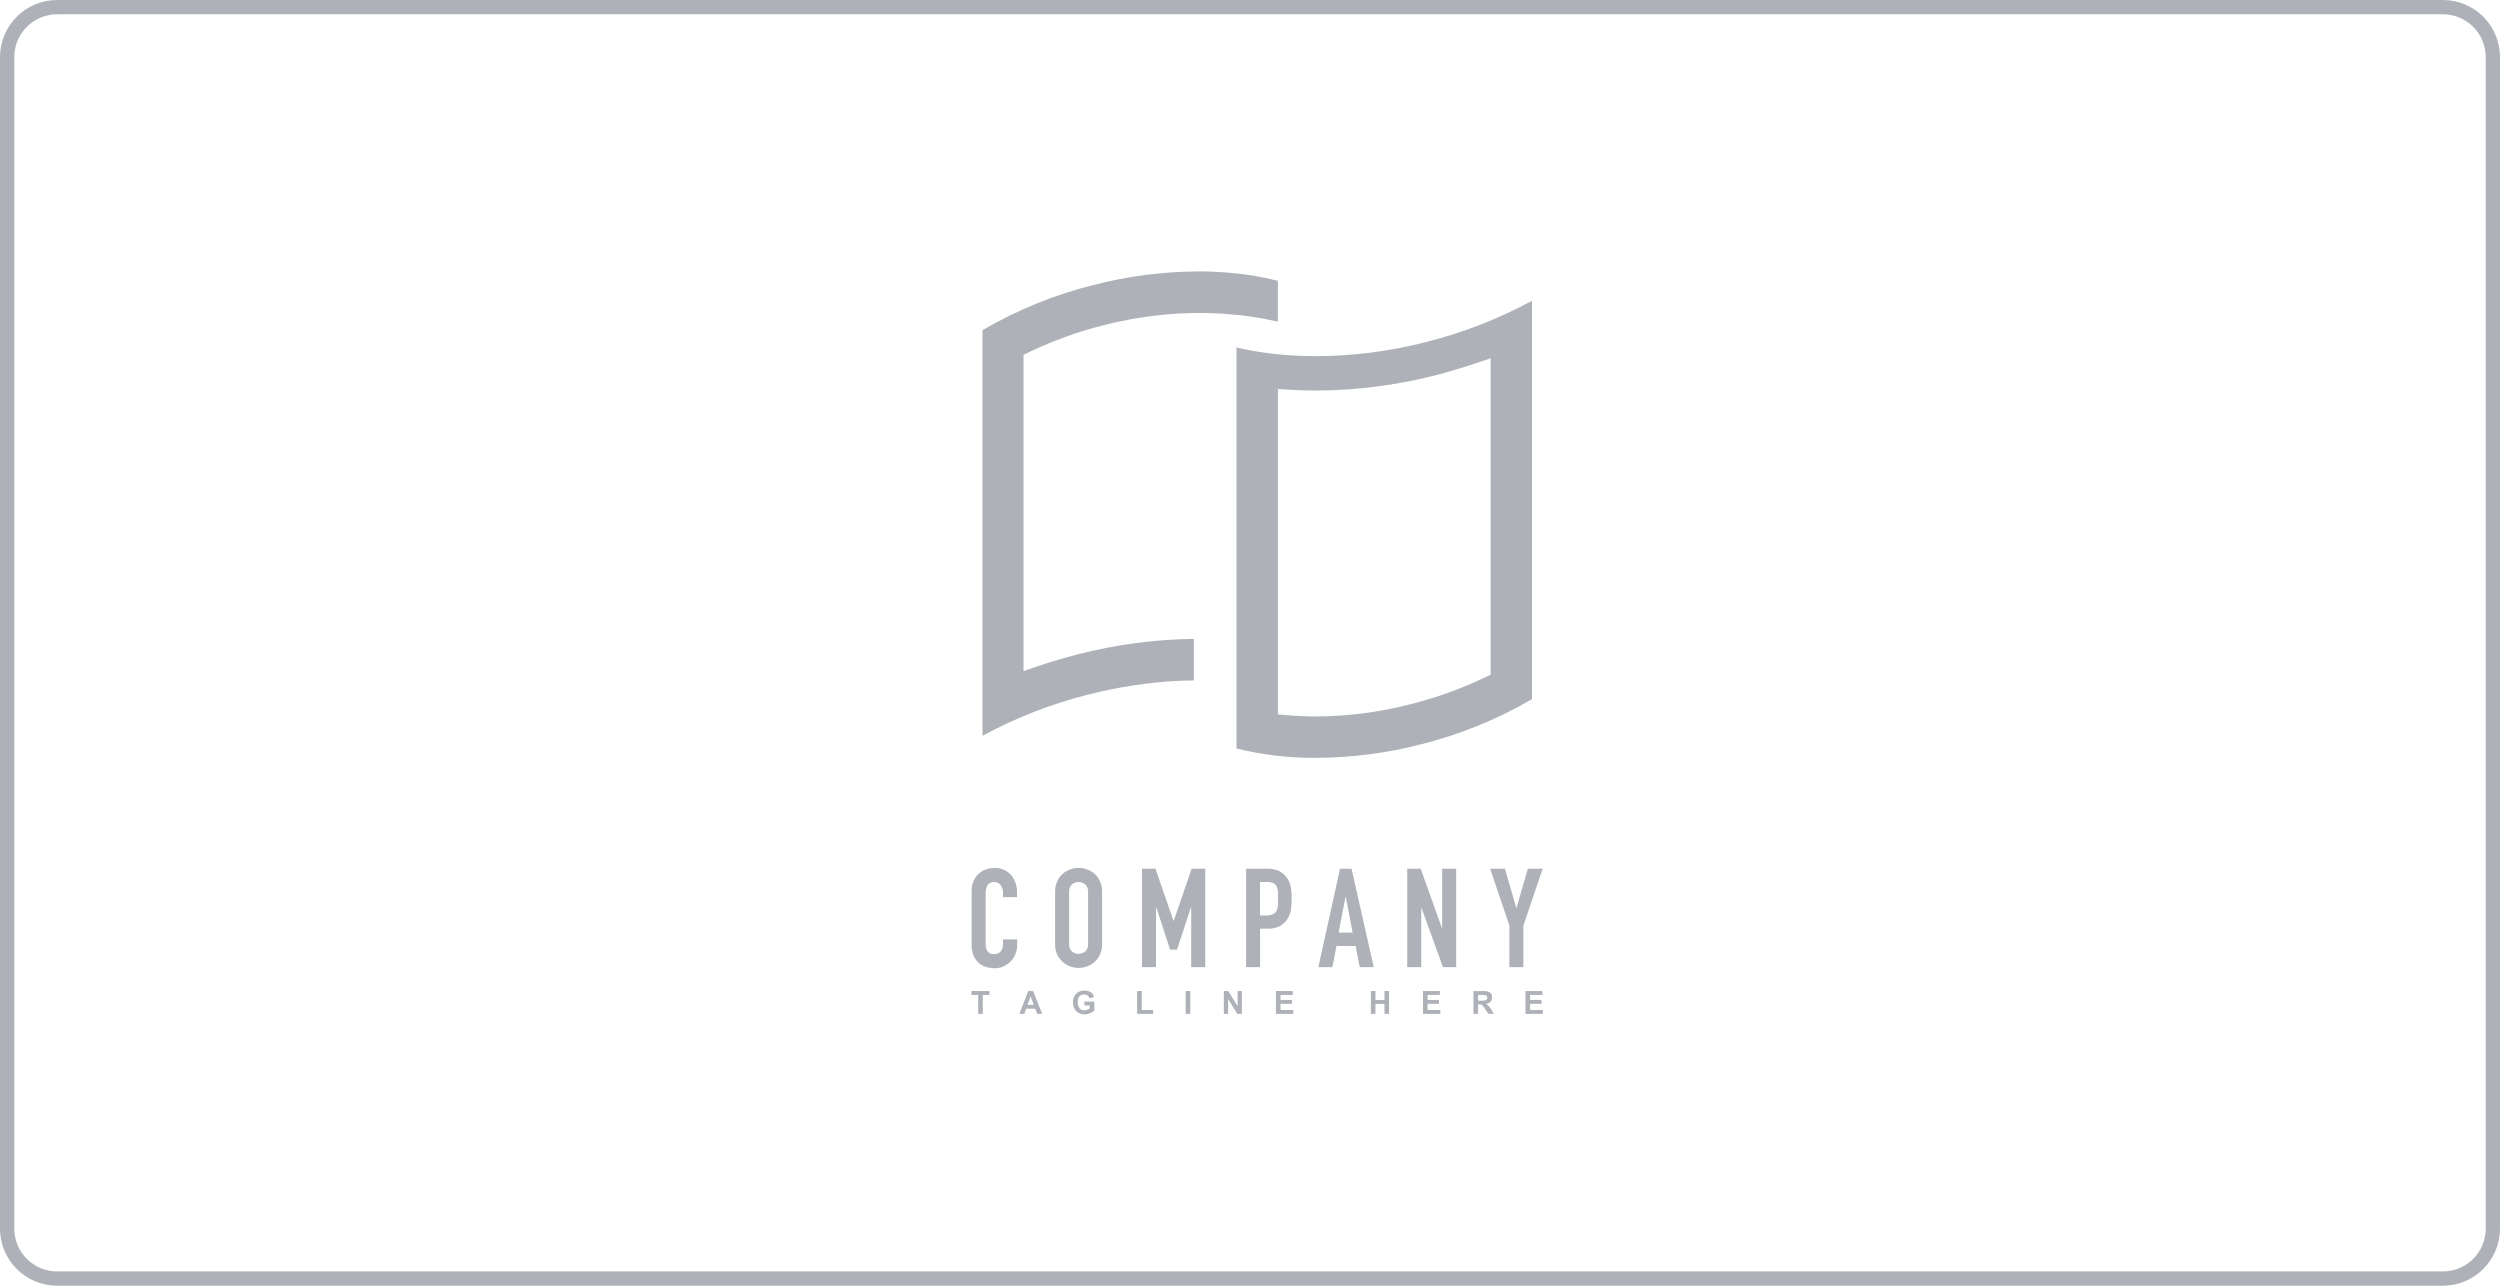
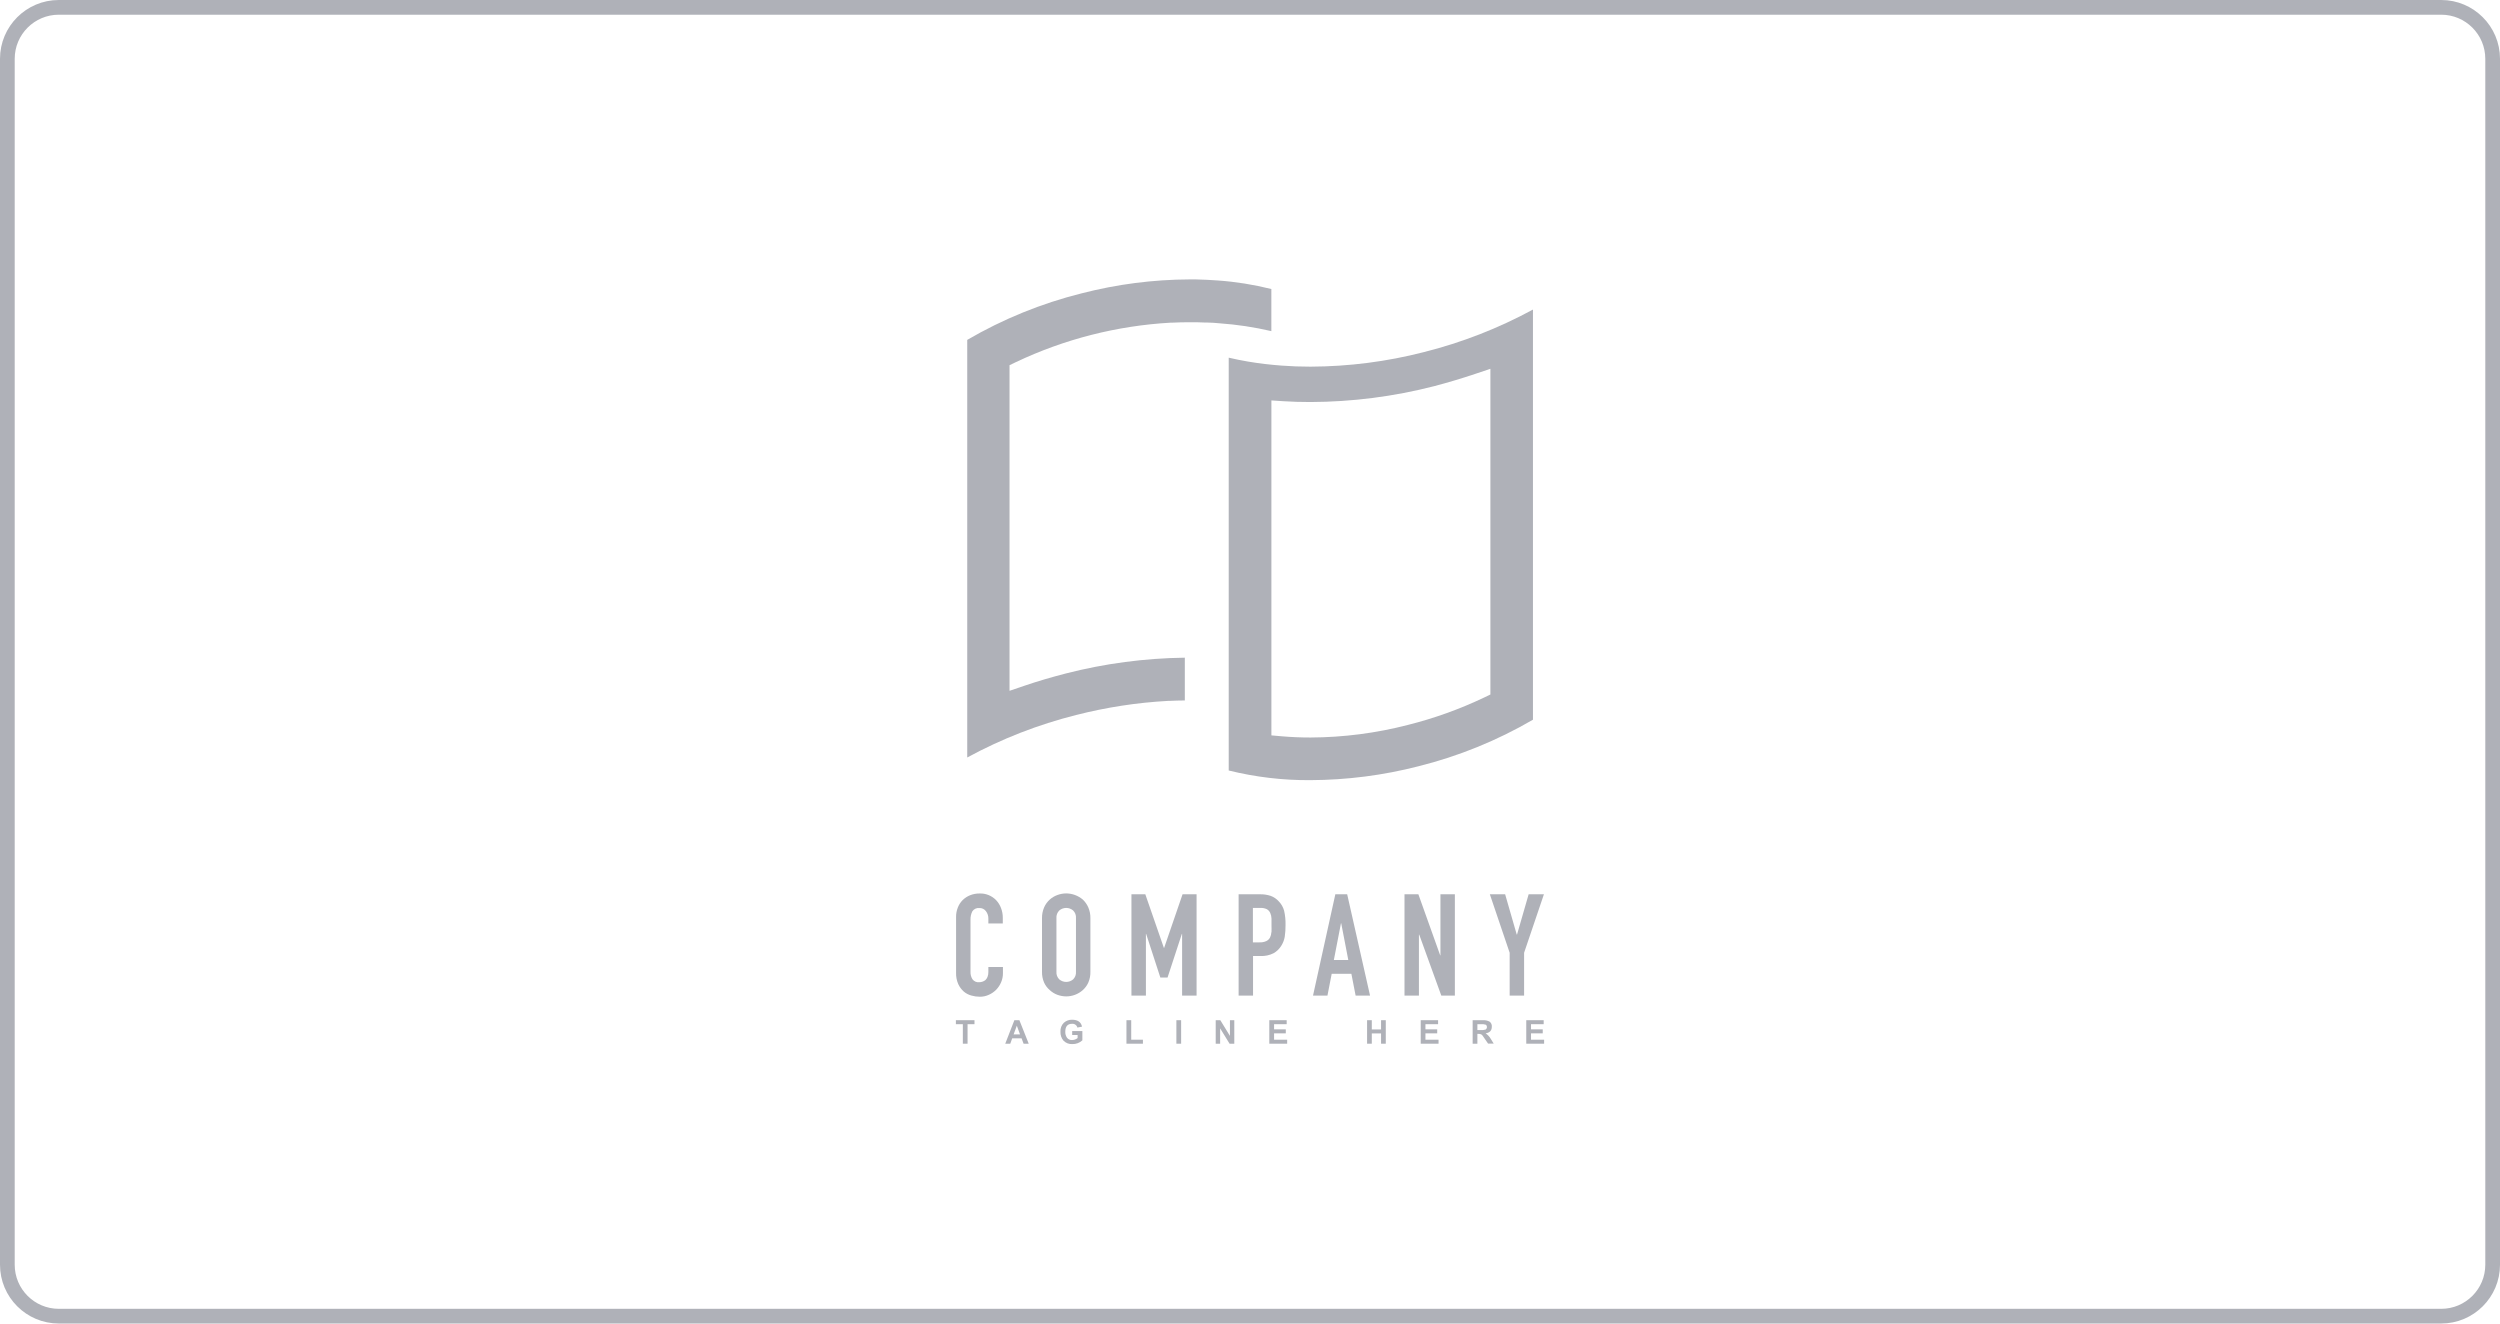
- <svg xmlns="http://www.w3.org/2000/svg" width="175" height="90" viewBox="0 0 175 90" fill="none">
-   <rect x="0.5" y="0.5" width="174" height="89" rx="3.5" stroke="#AFB1B8" />
-   <path d="M84.977 21.934H85.114C85.367 21.934 85.64 21.96 85.91 21.983C87.103 22.067 88.287 22.245 89.452 22.517V19.654C88.253 19.353 87.03 19.158 85.796 19.071C85.329 19.036 84.83 19.013 84.319 19H83.892C81.417 19.009 78.953 19.327 76.555 19.946C73.825 20.627 71.205 21.693 68.772 23.112V51.509C71.114 50.236 73.607 49.264 76.191 48.617C78.231 48.097 80.317 47.776 82.419 47.661H82.503C82.855 47.643 83.206 47.633 83.568 47.631V44.722C80.837 44.757 78.119 45.118 75.473 45.797C74.494 46.051 73.548 46.326 72.66 46.631L71.648 46.975V24.833L72.08 24.625C75.382 23.059 78.952 22.149 82.596 21.942C82.627 21.94 82.657 21.94 82.688 21.942C83.09 21.922 83.495 21.912 83.892 21.912H84.327H84.347C84.557 21.917 84.767 21.922 84.977 21.934Z" fill="#AFB1B8" />
-   <path d="M92.111 24.933C91.446 24.933 90.788 24.91 90.153 24.861C89.394 24.805 88.615 24.714 87.876 24.589C87.426 24.513 86.983 24.422 86.553 24.322V52.394C88.374 52.844 90.243 53.065 92.119 53.05C94.593 53.039 97.057 52.723 99.455 52.106C102.186 51.424 104.807 50.358 107.241 48.94V21.05C104.899 22.322 102.407 23.294 99.824 23.943C97.303 24.591 94.713 24.923 92.111 24.933ZM103.335 25.418L104.347 25.078V47.226L103.915 47.435C102.255 48.224 100.523 48.847 98.741 49.294C96.578 49.853 94.355 50.141 92.121 50.151C91.453 50.151 90.79 50.123 90.148 50.067L89.455 50.006V47.318V27.229L90.262 27.282C90.849 27.32 91.456 27.338 92.116 27.338C94.952 27.328 97.775 26.966 100.522 26.26C101.466 26.011 102.404 25.731 103.335 25.418Z" fill="#AFB1B8" />
-   <path d="M70.737 61.212C70.592 61.061 70.416 60.943 70.222 60.864C70.029 60.786 69.82 60.749 69.612 60.757C69.389 60.754 69.168 60.796 68.961 60.879C68.772 60.955 68.6 61.068 68.455 61.212C68.313 61.357 68.201 61.53 68.129 61.721C68.05 61.92 68.01 62.134 68.013 62.349V66.143C68.004 66.41 68.055 66.676 68.162 66.921C68.252 67.115 68.381 67.289 68.541 67.43C68.693 67.557 68.871 67.649 69.063 67.699C69.247 67.751 69.438 67.778 69.629 67.778C69.841 67.78 70.05 67.735 70.241 67.646C70.431 67.563 70.603 67.444 70.747 67.295C70.888 67.147 71.001 66.975 71.079 66.786C71.16 66.595 71.201 66.389 71.2 66.181V65.756H70.209V66.095C70.212 66.21 70.192 66.325 70.15 66.433C70.118 66.514 70.069 66.587 70.006 66.647C69.945 66.696 69.874 66.733 69.799 66.756C69.732 66.778 69.662 66.79 69.591 66.791C69.503 66.802 69.413 66.788 69.331 66.753C69.25 66.717 69.179 66.66 69.126 66.588C69.032 66.436 68.987 66.258 68.994 66.079V62.542C68.988 62.346 69.03 62.151 69.116 61.975C69.167 61.895 69.24 61.831 69.326 61.791C69.412 61.75 69.507 61.735 69.601 61.746C69.687 61.743 69.772 61.761 69.849 61.798C69.926 61.836 69.993 61.891 70.044 61.96C70.155 62.106 70.213 62.285 70.209 62.468V62.797H71.19V62.41C71.192 62.183 71.151 61.958 71.069 61.746C70.995 61.547 70.883 61.366 70.737 61.212Z" fill="#AFB1B8" />
-   <path d="M76.629 61.169C76.312 60.902 75.913 60.755 75.5 60.752C75.298 60.753 75.098 60.789 74.909 60.859C74.716 60.928 74.538 61.033 74.385 61.169C74.221 61.317 74.089 61.498 74 61.701C73.9 61.932 73.851 62.183 73.856 62.436V66.075C73.849 66.331 73.898 66.585 74 66.82C74.09 67.015 74.221 67.189 74.385 67.328C74.536 67.469 74.714 67.578 74.909 67.649C75.098 67.718 75.298 67.754 75.5 67.755C75.702 67.755 75.903 67.719 76.092 67.649C76.29 67.577 76.472 67.468 76.629 67.328C76.787 67.186 76.914 67.013 77.003 66.82C77.105 66.585 77.154 66.331 77.147 66.075V62.436C77.152 62.183 77.103 61.932 77.003 61.701C76.915 61.5 76.787 61.319 76.629 61.169ZM76.166 66.075C76.174 66.171 76.161 66.269 76.127 66.36C76.092 66.451 76.038 66.534 75.968 66.601C75.837 66.711 75.672 66.771 75.502 66.771C75.331 66.771 75.166 66.711 75.035 66.601C74.965 66.534 74.911 66.451 74.877 66.36C74.843 66.269 74.829 66.171 74.838 66.075V62.436C74.829 62.339 74.843 62.241 74.877 62.15C74.911 62.059 74.965 61.977 75.035 61.909C75.166 61.799 75.331 61.739 75.502 61.739C75.672 61.739 75.837 61.799 75.968 61.909C76.038 61.977 76.092 62.059 76.127 62.15C76.161 62.241 76.174 62.339 76.166 62.436V66.075Z" fill="#AFB1B8" />
-   <path d="M84.368 67.699V60.81H83.414L82.162 64.457H82.144L80.882 60.81H79.938V67.699H80.922V63.509H80.94L81.904 66.471H82.394L83.366 63.509H83.383V67.699H84.368Z" fill="#AFB1B8" />
-   <path d="M89.958 61.294C89.807 61.124 89.615 60.994 89.402 60.917C89.171 60.843 88.93 60.806 88.688 60.811H87.226V67.699H88.208V65.009H88.714C89.02 65.023 89.325 64.958 89.599 64.821C89.822 64.697 90.008 64.515 90.138 64.294C90.251 64.111 90.328 63.907 90.363 63.694C90.402 63.435 90.419 63.173 90.416 62.911C90.426 62.58 90.393 62.25 90.32 61.927C90.254 61.689 90.13 61.471 89.958 61.294ZM89.452 63.394C89.448 63.519 89.417 63.641 89.361 63.753C89.305 63.859 89.216 63.944 89.108 63.994C88.963 64.059 88.804 64.089 88.645 64.081H88.198V61.739H88.703C88.856 61.731 89.008 61.761 89.146 61.825C89.248 61.883 89.328 61.972 89.376 62.08C89.43 62.201 89.459 62.331 89.462 62.464C89.462 62.608 89.462 62.761 89.462 62.921C89.462 63.081 89.472 63.247 89.462 63.394H89.452Z" fill="#AFB1B8" />
-   <path d="M94.607 60.81H93.803L92.285 67.699H93.267L93.555 66.219H94.893L95.182 67.699H96.163L94.607 60.81ZM93.702 65.281L94.185 62.784H94.203L94.683 65.281H93.702Z" fill="#AFB1B8" />
-   <path d="M100.95 64.961H100.932L99.449 60.81H98.506V67.699H99.487V63.557H99.508L101.008 67.699H101.931V60.81H100.95V64.961Z" fill="#AFB1B8" />
-   <path d="M106.948 60.81L106.158 63.549H106.138L105.349 60.81H104.309L105.657 64.788V67.699H106.639V64.788L107.987 60.81H106.948Z" fill="#AFB1B8" />
-   <path d="M68 69.645H68.473V70.972H68.794V69.645H69.265V69.373H68V69.645Z" fill="#AFB1B8" />
-   <path d="M71.977 69.373L71.357 70.972H71.698L71.83 70.608H72.468L72.604 70.972H72.953L72.318 69.373H71.977ZM71.926 70.339L72.144 69.746L72.361 70.339H71.926Z" fill="#AFB1B8" />
-   <path d="M75.908 70.382H76.277V70.588C76.169 70.675 76.036 70.722 75.898 70.723C75.833 70.727 75.769 70.715 75.71 70.688C75.651 70.661 75.599 70.621 75.559 70.57C75.474 70.448 75.432 70.302 75.44 70.153C75.44 69.797 75.594 69.619 75.9 69.619C75.981 69.611 76.062 69.632 76.128 69.679C76.194 69.726 76.242 69.795 76.262 69.874L76.578 69.812C76.51 69.5 76.285 69.342 75.9 69.342C75.695 69.337 75.495 69.41 75.341 69.548C75.261 69.628 75.198 69.724 75.159 69.83C75.119 69.936 75.103 70.05 75.111 70.163C75.102 70.382 75.175 70.597 75.316 70.764C75.394 70.844 75.489 70.907 75.594 70.948C75.699 70.988 75.811 71.005 75.923 70.998C76.173 71.004 76.416 70.913 76.601 70.743V70.113H75.908V70.382Z" fill="#AFB1B8" />
-   <path d="M79.922 69.373H79.599V70.972H80.719V70.7H79.922V69.373Z" fill="#AFB1B8" />
-   <path d="M83.317 69.373H82.994V70.972H83.317V69.373Z" fill="#AFB1B8" />
-   <path d="M86.636 70.441L85.981 69.373H85.668V70.972H85.969V69.927L86.611 70.972H86.932V69.373H86.636V70.441Z" fill="#AFB1B8" />
-   <path d="M89.637 70.268H90.434V69.996H89.637V69.645H90.494V69.373H89.313V70.972H90.527V70.7H89.637V70.268Z" fill="#AFB1B8" />
-   <path d="M96.912 70.003H96.282V69.373H95.961V70.972H96.282V70.273H96.912V70.972H97.233V69.373H96.912V70.003Z" fill="#AFB1B8" />
-   <path d="M99.93 70.268H100.73V69.996H99.93V69.645H100.79V69.373H99.609V70.972H100.821V70.7H99.93V70.268Z" fill="#AFB1B8" />
-   <path d="M104.023 70.268C104.302 70.224 104.443 70.077 104.443 69.823C104.452 69.755 104.441 69.686 104.414 69.623C104.386 69.56 104.342 69.506 104.287 69.467C104.142 69.394 103.98 69.361 103.819 69.373H103.141V70.972H103.462V70.303H103.525C103.594 70.299 103.662 70.311 103.725 70.339C103.772 70.368 103.811 70.408 103.839 70.456L104.188 70.964H104.572L104.378 70.652C104.292 70.497 104.17 70.366 104.023 70.268ZM103.7 70.046H103.462V69.645H103.715C103.825 69.636 103.936 69.649 104.041 69.683C104.065 69.703 104.083 69.729 104.095 69.758C104.107 69.787 104.113 69.818 104.112 69.849C104.11 69.88 104.102 69.911 104.087 69.939C104.072 69.966 104.051 69.99 104.026 70.008C103.92 70.041 103.81 70.053 103.7 70.046Z" fill="#AFB1B8" />
-   <path d="M107.109 70.268H107.906V69.996H107.109V69.645H107.97V69.373H106.786V70.972H108V70.7H107.109V70.268Z" fill="#AFB1B8" />
+ <svg xmlns="http://www.w3.org/2000/svg" width="170" height="90" viewBox="0 0 170 90" fill="none">
+   <rect x="0.5" y="0.5" width="169" height="89" rx="3.5" stroke="#AFB1B8" />
+   <path d="M81.977 21.934H82.114C82.367 21.934 82.64 21.96 82.91 21.983C84.103 22.067 85.287 22.245 86.452 22.517V19.654C85.253 19.353 84.03 19.158 82.796 19.071C82.329 19.036 81.83 19.013 81.319 19H80.892C78.417 19.009 75.953 19.327 73.555 19.946C70.825 20.627 68.205 21.693 65.772 23.112V51.509C68.114 50.236 70.607 49.264 73.191 48.617C75.231 48.097 77.317 47.776 79.419 47.661H79.503C79.855 47.643 80.206 47.633 80.568 47.631V44.722C77.837 44.757 75.119 45.118 72.473 45.797C71.494 46.051 70.548 46.326 69.66 46.631L68.648 46.975V24.833L69.08 24.625C72.382 23.059 75.952 22.149 79.596 21.942C79.627 21.94 79.657 21.94 79.688 21.942C80.09 21.922 80.495 21.912 80.892 21.912H81.327H81.347C81.557 21.917 81.767 21.922 81.977 21.934Z" fill="#AFB1B8" />
+   <path d="M89.111 24.933C88.445 24.933 87.788 24.91 87.153 24.861C86.394 24.805 85.615 24.714 84.876 24.589C84.426 24.513 83.983 24.422 83.553 24.322V52.394C85.374 52.844 87.243 53.065 89.118 53.05C91.593 53.039 94.057 52.723 96.455 52.106C99.185 51.424 101.807 50.358 104.241 48.94V21.05C101.899 22.322 99.407 23.294 96.824 23.943C94.303 24.591 91.713 24.923 89.111 24.933ZM100.335 25.418L101.347 25.078V47.226L100.914 47.435C99.255 48.224 97.522 48.847 95.741 49.294C93.578 49.853 91.354 50.141 89.121 50.151C88.453 50.151 87.79 50.123 87.148 50.067L86.455 50.006V47.318V27.229L87.262 27.282C87.849 27.32 88.456 27.338 89.116 27.338C91.951 27.328 94.775 26.966 97.522 26.26C98.466 26.011 99.404 25.731 100.335 25.418Z" fill="#AFB1B8" />
+   <path d="M67.737 61.212C67.592 61.061 67.416 60.943 67.222 60.864C67.029 60.786 66.82 60.749 66.612 60.757C66.389 60.754 66.168 60.796 65.961 60.879C65.772 60.955 65.6 61.068 65.455 61.212C65.313 61.357 65.201 61.53 65.129 61.721C65.05 61.92 65.01 62.134 65.013 62.349V66.143C65.004 66.41 65.055 66.676 65.162 66.921C65.252 67.115 65.381 67.289 65.541 67.43C65.693 67.557 65.871 67.649 66.063 67.699C66.247 67.751 66.438 67.778 66.629 67.778C66.841 67.78 67.05 67.735 67.241 67.646C67.431 67.563 67.603 67.444 67.747 67.295C67.888 67.147 68.001 66.975 68.079 66.786C68.16 66.595 68.201 66.389 68.2 66.181V65.756H67.209V66.095C67.212 66.21 67.192 66.325 67.15 66.433C67.118 66.514 67.069 66.587 67.006 66.647C66.945 66.696 66.874 66.733 66.799 66.756C66.732 66.778 66.662 66.79 66.591 66.791C66.503 66.802 66.413 66.788 66.331 66.753C66.25 66.717 66.179 66.66 66.126 66.588C66.032 66.436 65.987 66.258 65.994 66.079V62.542C65.988 62.346 66.03 62.151 66.116 61.975C66.167 61.895 66.24 61.831 66.326 61.791C66.412 61.75 66.507 61.735 66.601 61.746C66.687 61.743 66.772 61.761 66.849 61.798C66.926 61.836 66.993 61.891 67.044 61.96C67.155 62.106 67.213 62.285 67.209 62.468V62.797H68.19V62.41C68.192 62.183 68.151 61.958 68.069 61.746C67.995 61.547 67.883 61.366 67.737 61.212Z" fill="#AFB1B8" />
+   <path d="M73.629 61.169C73.313 60.902 72.914 60.755 72.501 60.752C72.299 60.753 72.098 60.789 71.909 60.859C71.716 60.928 71.538 61.033 71.385 61.169C71.221 61.317 71.09 61.498 71.001 61.701C70.901 61.932 70.852 62.183 70.856 62.436V66.075C70.85 66.331 70.899 66.585 71.001 66.82C71.09 67.015 71.222 67.189 71.385 67.328C71.537 67.469 71.715 67.578 71.909 67.649C72.098 67.718 72.299 67.754 72.501 67.755C72.703 67.755 72.903 67.719 73.093 67.649C73.29 67.577 73.472 67.468 73.629 67.328C73.787 67.186 73.915 67.013 74.003 66.82C74.105 66.585 74.154 66.331 74.147 66.075V62.436C74.152 62.183 74.103 61.932 74.003 61.701C73.915 61.5 73.788 61.319 73.629 61.169ZM73.166 66.075C73.174 66.171 73.161 66.269 73.127 66.36C73.093 66.451 73.039 66.534 72.969 66.601C72.838 66.711 72.672 66.771 72.502 66.771C72.331 66.771 72.166 66.711 72.035 66.601C71.965 66.534 71.911 66.451 71.877 66.36C71.843 66.269 71.829 66.171 71.838 66.075V62.436C71.829 62.339 71.843 62.241 71.877 62.15C71.911 62.059 71.965 61.977 72.035 61.909C72.166 61.799 72.331 61.739 72.502 61.739C72.672 61.739 72.838 61.799 72.969 61.909C73.039 61.977 73.093 62.059 73.127 62.15C73.161 62.241 73.174 62.339 73.166 62.436V66.075Z" fill="#AFB1B8" />
+   <path d="M81.367 67.699V60.81H80.414L79.161 64.457H79.144L77.881 60.81H76.938V67.699H77.922V63.509H77.939L78.903 66.471H79.394L80.365 63.509H80.383V67.699H81.367Z" fill="#AFB1B8" />
+   <path d="M86.958 61.294C86.806 61.124 86.615 60.994 86.401 60.917C86.171 60.843 85.93 60.806 85.688 60.811H84.226V67.699H85.207V65.009H85.713C86.02 65.023 86.324 64.958 86.599 64.821C86.822 64.697 87.008 64.515 87.138 64.294C87.251 64.111 87.328 63.907 87.363 63.694C87.401 63.435 87.419 63.173 87.416 62.911C87.425 62.58 87.393 62.25 87.32 61.927C87.254 61.689 87.13 61.471 86.958 61.294ZM86.452 63.394C86.448 63.519 86.417 63.641 86.361 63.753C86.305 63.859 86.216 63.944 86.108 63.994C85.963 64.059 85.804 64.089 85.645 64.081H85.197V61.739H85.703C85.856 61.731 86.007 61.761 86.146 61.825C86.247 61.883 86.328 61.972 86.376 62.08C86.43 62.201 86.459 62.331 86.462 62.464C86.462 62.608 86.462 62.761 86.462 62.921C86.462 63.081 86.472 63.247 86.462 63.394H86.452Z" fill="#AFB1B8" />
+   <path d="M91.608 60.81H90.803L89.285 67.699H90.267L90.555 66.219H91.894L92.182 67.699H93.163L91.608 60.81ZM90.702 65.281L91.185 62.784H91.203L91.684 65.281H90.702Z" fill="#AFB1B8" />
+   <path d="M97.95 64.961H97.932L96.449 60.81H95.506V67.699H96.487V63.557H96.508L98.008 67.699H98.931V60.81H97.95V64.961Z" fill="#AFB1B8" />
+   <path d="M103.948 60.81L103.158 63.549H103.138L102.349 60.81H101.309L102.657 64.788V67.699H103.639V64.788L104.987 60.81H103.948Z" fill="#AFB1B8" />
+   <path d="M65 69.645H65.473V70.972H65.794V69.645H66.265V69.373H65V69.645Z" fill="#AFB1B8" />
+   <path d="M68.977 69.373L68.357 70.972H68.698L68.83 70.608H69.468L69.604 70.972H69.953L69.318 69.373H68.977ZM68.926 70.339L69.144 69.746L69.361 70.339H68.926Z" fill="#AFB1B8" />
+   <path d="M72.908 70.382H73.277V70.588C73.169 70.675 73.036 70.722 72.898 70.723C72.833 70.727 72.769 70.715 72.71 70.688C72.651 70.661 72.599 70.621 72.559 70.57C72.474 70.448 72.432 70.302 72.44 70.153C72.44 69.797 72.594 69.619 72.9 69.619C72.981 69.611 73.062 69.632 73.128 69.679C73.194 69.726 73.242 69.795 73.262 69.874L73.578 69.812C73.51 69.5 73.285 69.342 72.9 69.342C72.695 69.337 72.495 69.41 72.341 69.548C72.261 69.628 72.198 69.724 72.159 69.83C72.119 69.936 72.103 70.05 72.111 70.163C72.102 70.382 72.175 70.597 72.316 70.764C72.394 70.844 72.489 70.907 72.594 70.948C72.699 70.988 72.811 71.005 72.923 70.998C73.173 71.004 73.416 70.913 73.601 70.743V70.113H72.908V70.382Z" fill="#AFB1B8" />
+   <path d="M76.923 69.373H76.599V70.972H77.719V70.7H76.923V69.373Z" fill="#AFB1B8" />
+   <path d="M80.317 69.373H79.994V70.972H80.317V69.373Z" fill="#AFB1B8" />
+   <path d="M83.636 70.441L82.981 69.373H82.668V70.972H82.969V69.927L83.611 70.972H83.932V69.373H83.636V70.441Z" fill="#AFB1B8" />
+   <path d="M86.637 70.268H87.434V69.996H86.637V69.645H87.494V69.373H86.313V70.972H87.527V70.7H86.637V70.268Z" fill="#AFB1B8" />
+   <path d="M93.912 70.003H93.282V69.373H92.961V70.972H93.282V70.273H93.912V70.972H94.233V69.373H93.912V70.003Z" fill="#AFB1B8" />
+   <path d="M96.93 70.268H97.73V69.996H96.93V69.645H97.79V69.373H96.609V70.972H97.821V70.7H96.93V70.268Z" fill="#AFB1B8" />
+   <path d="M101.023 70.268C101.302 70.224 101.443 70.077 101.443 69.823C101.451 69.755 101.441 69.686 101.413 69.623C101.386 69.56 101.342 69.506 101.286 69.467C101.141 69.394 100.98 69.361 100.818 69.373H100.14V70.972H100.462V70.303H100.525C100.593 70.299 100.662 70.311 100.725 70.339C100.772 70.368 100.811 70.408 100.839 70.456L101.188 70.964H101.572L101.377 70.652C101.291 70.497 101.17 70.366 101.023 70.268ZM100.699 70.046H100.462V69.645H100.715C100.825 69.636 100.936 69.649 101.041 69.683C101.064 69.703 101.083 69.729 101.095 69.758C101.107 69.787 101.113 69.818 101.111 69.849C101.11 69.88 101.101 69.911 101.087 69.939C101.072 69.966 101.051 69.99 101.026 70.008C100.92 70.041 100.81 70.053 100.699 70.046Z" fill="#AFB1B8" />
+   <path d="M104.109 70.268H104.906V69.996H104.109V69.645H104.97V69.373H103.786V70.972H105V70.7H104.109V70.268Z" fill="#AFB1B8" />
</svg>
